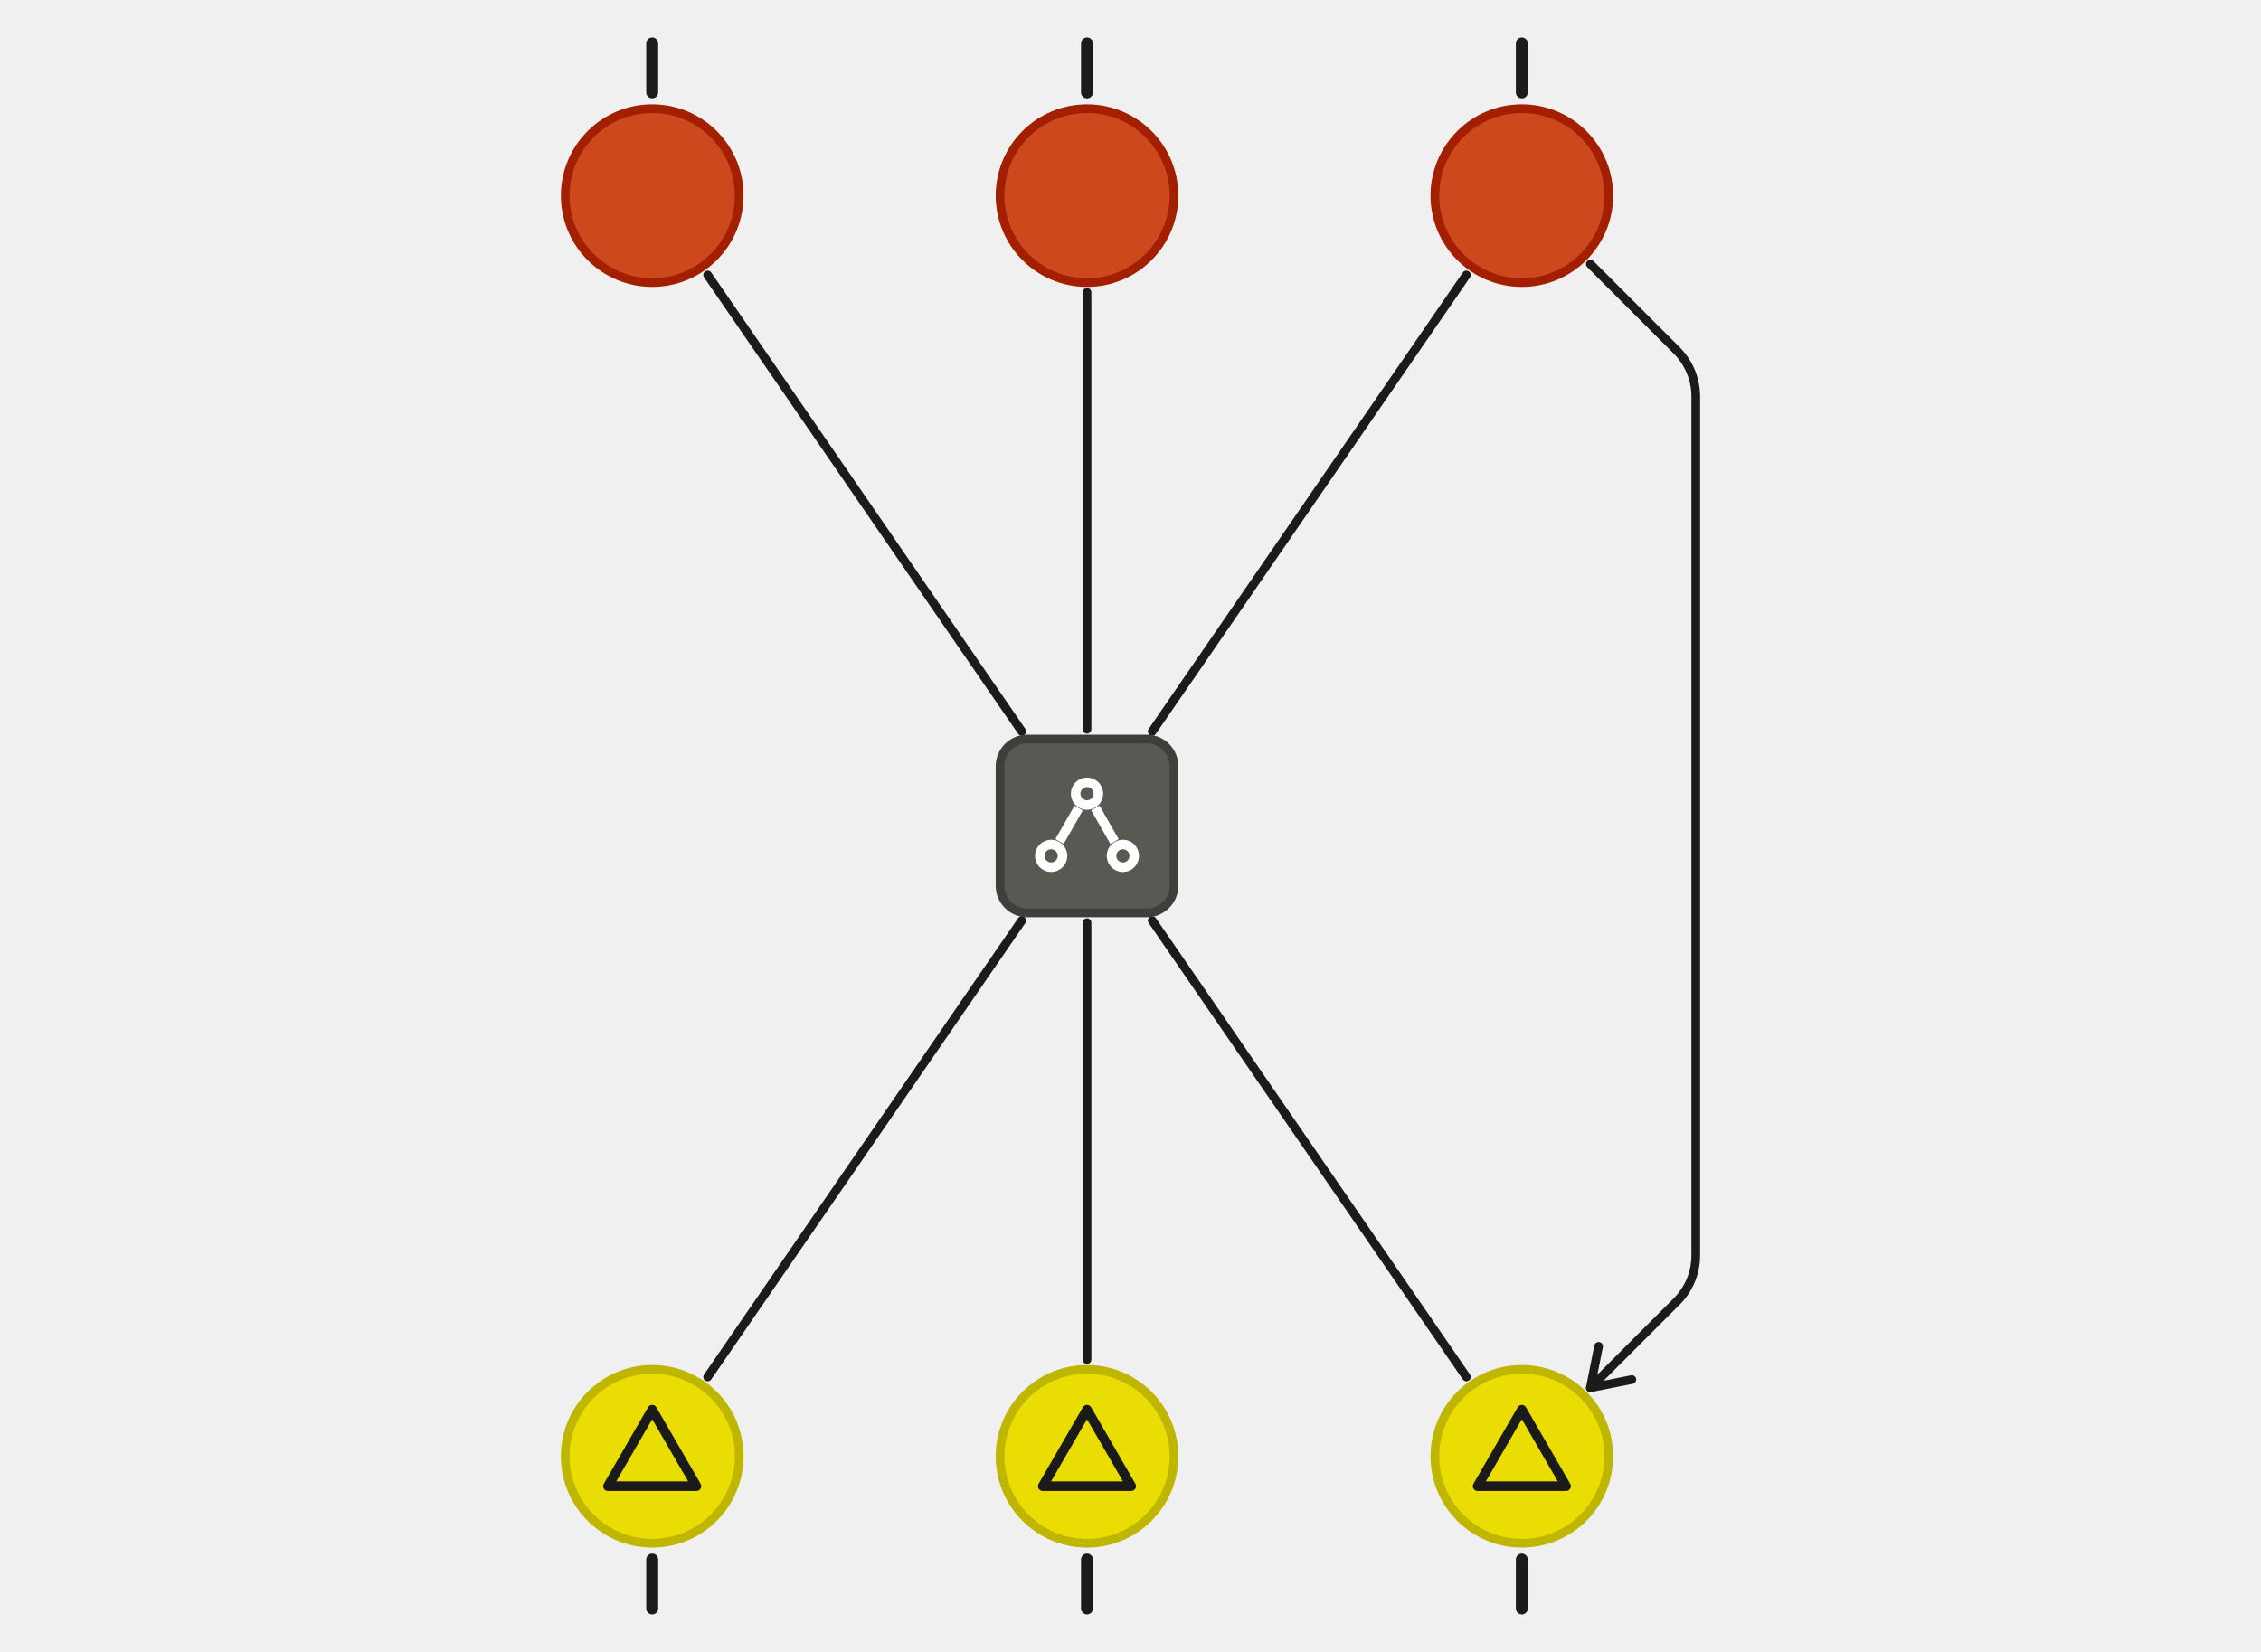
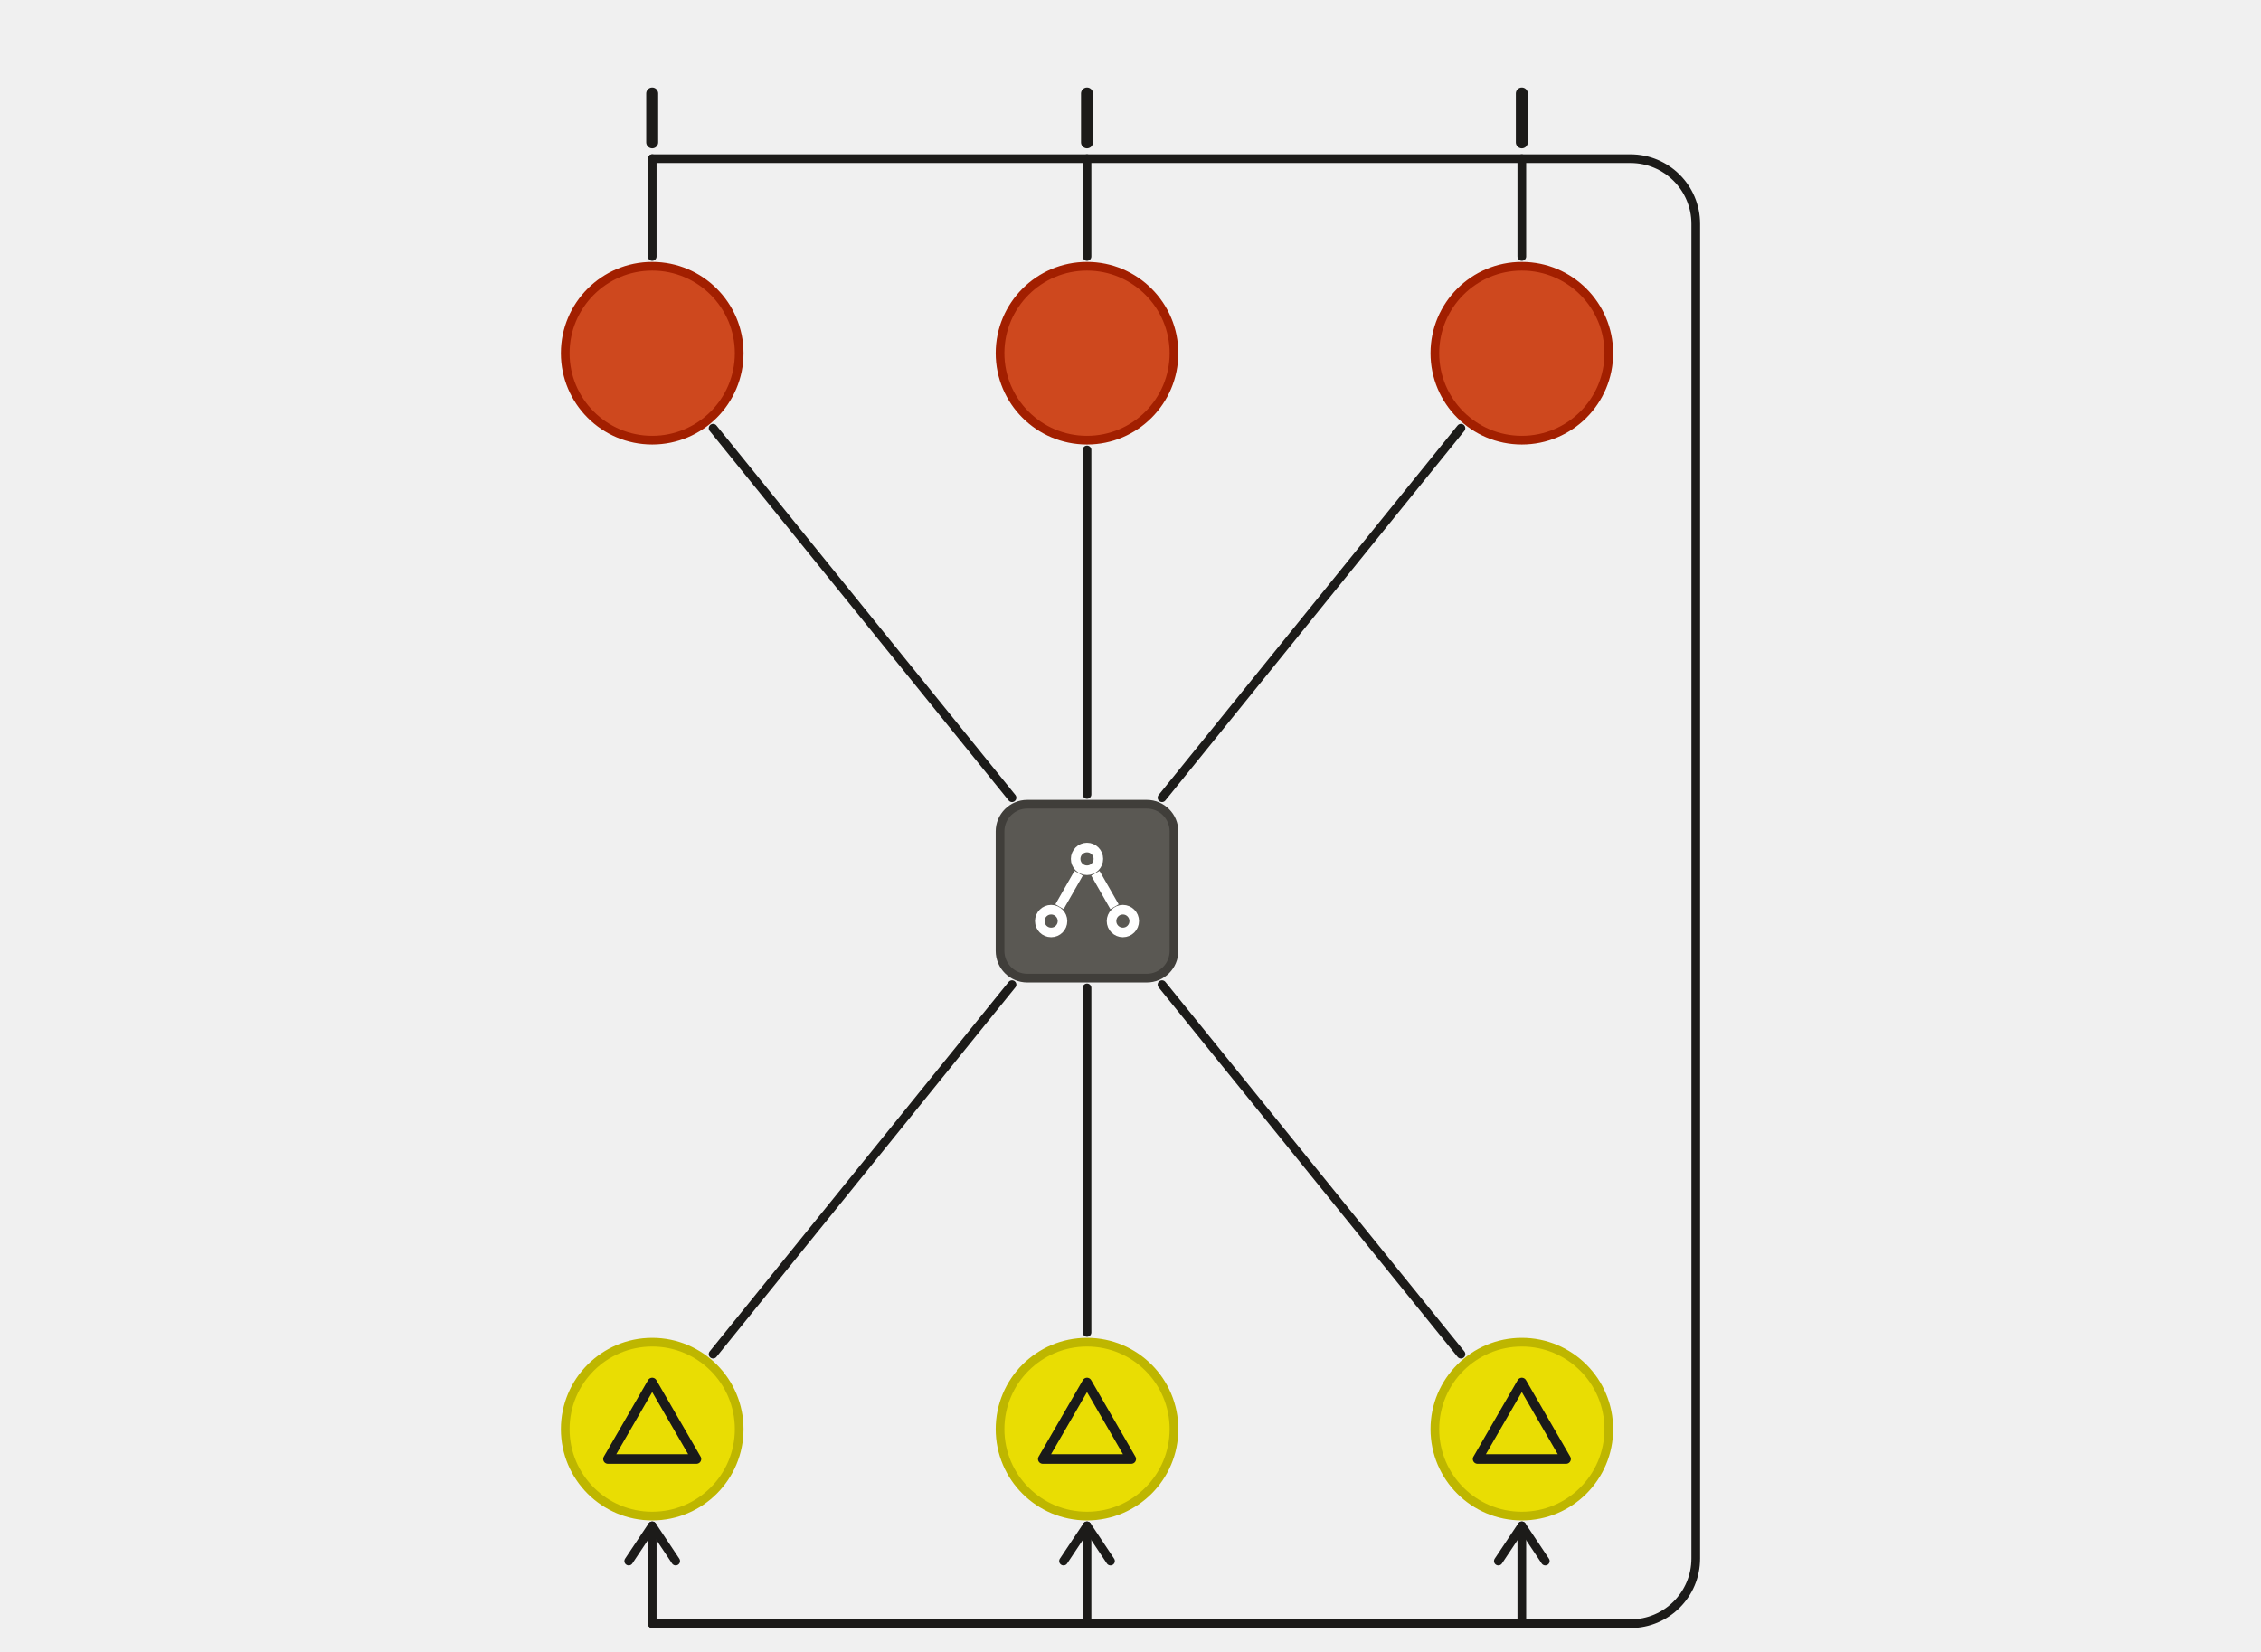
<svg xmlns="http://www.w3.org/2000/svg" viewBox="0 0 208 152" width="416" height="304" role="img">
  <defs>
    <marker id="arr-diffusion" viewBox="0 0 10 10" refX="8" refY="5" markerUnits="userSpaceOnUse" markerWidth="5.4" markerHeight="5.4" orient="auto-start-reverse">
      <path d="M2 1L8 5L2 9" fill="none" stroke="#1C1B19" stroke-width="1.481" stroke-linecap="round" stroke-linejoin="round" />
    </marker>
  </defs>
  <g fill="none" stroke="#1C1B19" stroke-width="0.8" stroke-linecap="round" stroke-linejoin="round">
-     <line x1="65.1" y1="126.7" x2="94" y2="84.7" />
-     <line x1="100" y1="125.1" x2="100" y2="84.9" />
-     <line x1="134.9" y1="126.7" x2="106" y2="84.7" />
-     <line x1="94" y1="67.3" x2="65.1" y2="25.3" />
-     <line x1="100" y1="67.1" x2="100" y2="26.9" />
-     <line x1="106" y1="67.3" x2="134.9" y2="25.3" />
+     <line x1="65.6" y1="124.6" x2="93.1" y2="90.6" />
+     <line x1="100" y1="122.6" x2="100" y2="90.9" />
+     <line x1="134.4" y1="124.6" x2="106.9" y2="90.6" />
+     <line x1="93.1" y1="73.4" x2="65.6" y2="39.4" />
+     <line x1="100" y1="73.1" x2="100" y2="41.4" />
+     <line x1="106.9" y1="73.4" x2="134.4" y2="39.4" />
  </g>
  <g fill="none" stroke="#1C1B19" stroke-width="0.8" stroke-linecap="round" stroke-linejoin="round">
-     <path d="M146.3,24.3 L154.2,32.2 A6,6 0 0 1 156,36.5 L156,115.5 A6,6 0 0 1 154.2,119.8 L146.3,127.7" marker-end="url(#arr-diffusion)" />
+     <path d="M60,14.6 L150,14.6 A6,6 0 0 1 156,20.6 L156,143.4 A6,6 0 0 1 150,149.4 L60,149.4" />
+     <line x1="60" y1="23.6" x2="60" y2="14.6" />
+     <line x1="100" y1="23.6" x2="100" y2="14.6" />
+     <line x1="140" y1="23.6" x2="140" y2="14.6" />
+     <line x1="60" y1="149.4" x2="60" y2="140.4" marker-end="url(#arr-diffusion)" />
+     <line x1="100" y1="149.4" x2="100" y2="140.4" marker-end="url(#arr-diffusion)" />
+     <line x1="140" y1="149.4" x2="140" y2="140.4" marker-end="url(#arr-diffusion)" />
  </g>
-   <circle cx="60" cy="134" r="8" fill="#E9DD03" stroke="#BEB600" stroke-width="0.8" />
-   <g fill="none" stroke="#1A1A1A" stroke-width="0.8" stroke-linejoin="round" transform="translate(60 134) scale(1.1) translate(-60 -134)">
-     <polygon points="60,130.1 63.7,136.5 56.3,136.5" />
+   <circle cx="60" cy="131.5" r="8" fill="#E9DD03" stroke="#BEB600" stroke-width="0.8" />
+   <g fill="none" stroke="#1A1A1A" stroke-width="0.8" stroke-linejoin="round" transform="translate(60 131.5) scale(1.1) translate(-60 -131.5)">
+     <polygon points="60,127.6 63.7,134 56.3,134" />
  </g>
-   <g stroke="#1C1B19" stroke-width="1.1" stroke-linecap="round">
-     <line x1="60" y1="143.5" x2="60" y2="148" />
+   <circle cx="100" cy="131.5" r="8" fill="#E9DD03" stroke="#BEB600" stroke-width="0.8" />
+   <g fill="none" stroke="#1A1A1A" stroke-width="0.8" stroke-linejoin="round" transform="translate(100 131.5) scale(1.1) translate(-100 -131.5)">
+     <polygon points="100,127.6 103.7,134 96.3,134" />
  </g>
-   <circle cx="100" cy="134" r="8" fill="#E9DD03" stroke="#BEB600" stroke-width="0.8" />
-   <g fill="none" stroke="#1A1A1A" stroke-width="0.8" stroke-linejoin="round" transform="translate(100 134) scale(1.1) translate(-100 -134)">
-     <polygon points="100,130.1 103.7,136.5 96.3,136.5" />
+   <circle cx="140" cy="131.5" r="8" fill="#E9DD03" stroke="#BEB600" stroke-width="0.8" />
+   <g fill="none" stroke="#1A1A1A" stroke-width="0.8" stroke-linejoin="round" transform="translate(140 131.5) scale(1.1) translate(-140 -131.5)">
+     <polygon points="140,127.6 143.7,134 136.3,134" />
  </g>
-   <g stroke="#1C1B19" stroke-width="1.1" stroke-linecap="round">
-     <line x1="100" y1="143.5" x2="100" y2="148" />
+   <rect x="92" y="74" width="16" height="16" rx="2.5" fill="#5A5853" stroke="#403E3A" stroke-width="0.8" />
+   <g fill="none" stroke="#FFFFFF" stroke-width="0.8" stroke-linejoin="round" transform="translate(100 82) scale(1.1) translate(-100 -82)">
+     <path d="M97.7,83.3 L99.3,80.5" />
+     <path d="M102.3,83.3 L100.7,80.5" />
+     <circle cx="100" cy="79.3" r="0.95" />
+     <circle cx="97" cy="84.5" r="0.95" />
+     <circle cx="103" cy="84.5" r="0.95" />
  </g>
-   <circle cx="140" cy="134" r="8" fill="#E9DD03" stroke="#BEB600" stroke-width="0.8" />
-   <g fill="none" stroke="#1A1A1A" stroke-width="0.8" stroke-linejoin="round" transform="translate(140 134) scale(1.1) translate(-140 -134)">
-     <polygon points="140,130.1 143.7,136.5 136.3,136.5" />
-   </g>
-   <g stroke="#1C1B19" stroke-width="1.1" stroke-linecap="round">
-     <line x1="140" y1="143.5" x2="140" y2="148" />
-   </g>
-   <rect x="92" y="68" width="16" height="16" rx="2.5" fill="#5A5853" stroke="#403E3A" stroke-width="0.8" />
-   <g fill="none" stroke="#FFFFFF" stroke-width="0.8" stroke-linejoin="round" transform="translate(100 76) scale(1.1) translate(-100 -76)">
-     <path d="M97.7,77.3 L99.3,74.5" />
-     <path d="M102.3,77.3 L100.7,74.5" />
-     <circle cx="100" cy="73.3" r="0.95" />
-     <circle cx="97" cy="78.5" r="0.95" />
-     <circle cx="103" cy="78.5" r="0.95" />
-   </g>
-   <circle cx="60" cy="18" r="8" fill="#CE481E" stroke="#A21F00" stroke-width="0.8" />
-   <g stroke="#1C1B19" stroke-width="1.1" stroke-linecap="round">
-     <line x1="60" y1="8.5" x2="60" y2="4" />
-   </g>
-   <circle cx="100" cy="18" r="8" fill="#CE481E" stroke="#A21F00" stroke-width="0.8" />
-   <g stroke="#1C1B19" stroke-width="1.1" stroke-linecap="round">
-     <line x1="100" y1="8.5" x2="100" y2="4" />
-   </g>
-   <circle cx="140" cy="18" r="8" fill="#CE481E" stroke="#A21F00" stroke-width="0.8" />
-   <g stroke="#1C1B19" stroke-width="1.1" stroke-linecap="round">
-     <line x1="140" y1="8.5" x2="140" y2="4" />
-   </g>
+   <circle cx="60" cy="32.5" r="8" fill="#CE481E" stroke="#A21F00" stroke-width="0.8" />
+   <circle cx="100" cy="32.5" r="8" fill="#CE481E" stroke="#A21F00" stroke-width="0.8" />
+   <circle cx="140" cy="32.5" r="8" fill="#CE481E" stroke="#A21F00" stroke-width="0.8" />
+   <line x1="60" y1="13.1" x2="60" y2="8.6" stroke="#1C1B19" stroke-width="1.1" stroke-linecap="round" />
+   <line x1="100" y1="13.1" x2="100" y2="8.6" stroke="#1C1B19" stroke-width="1.1" stroke-linecap="round" />
+   <line x1="140" y1="13.1" x2="140" y2="8.6" stroke="#1C1B19" stroke-width="1.1" stroke-linecap="round" />
</svg>
